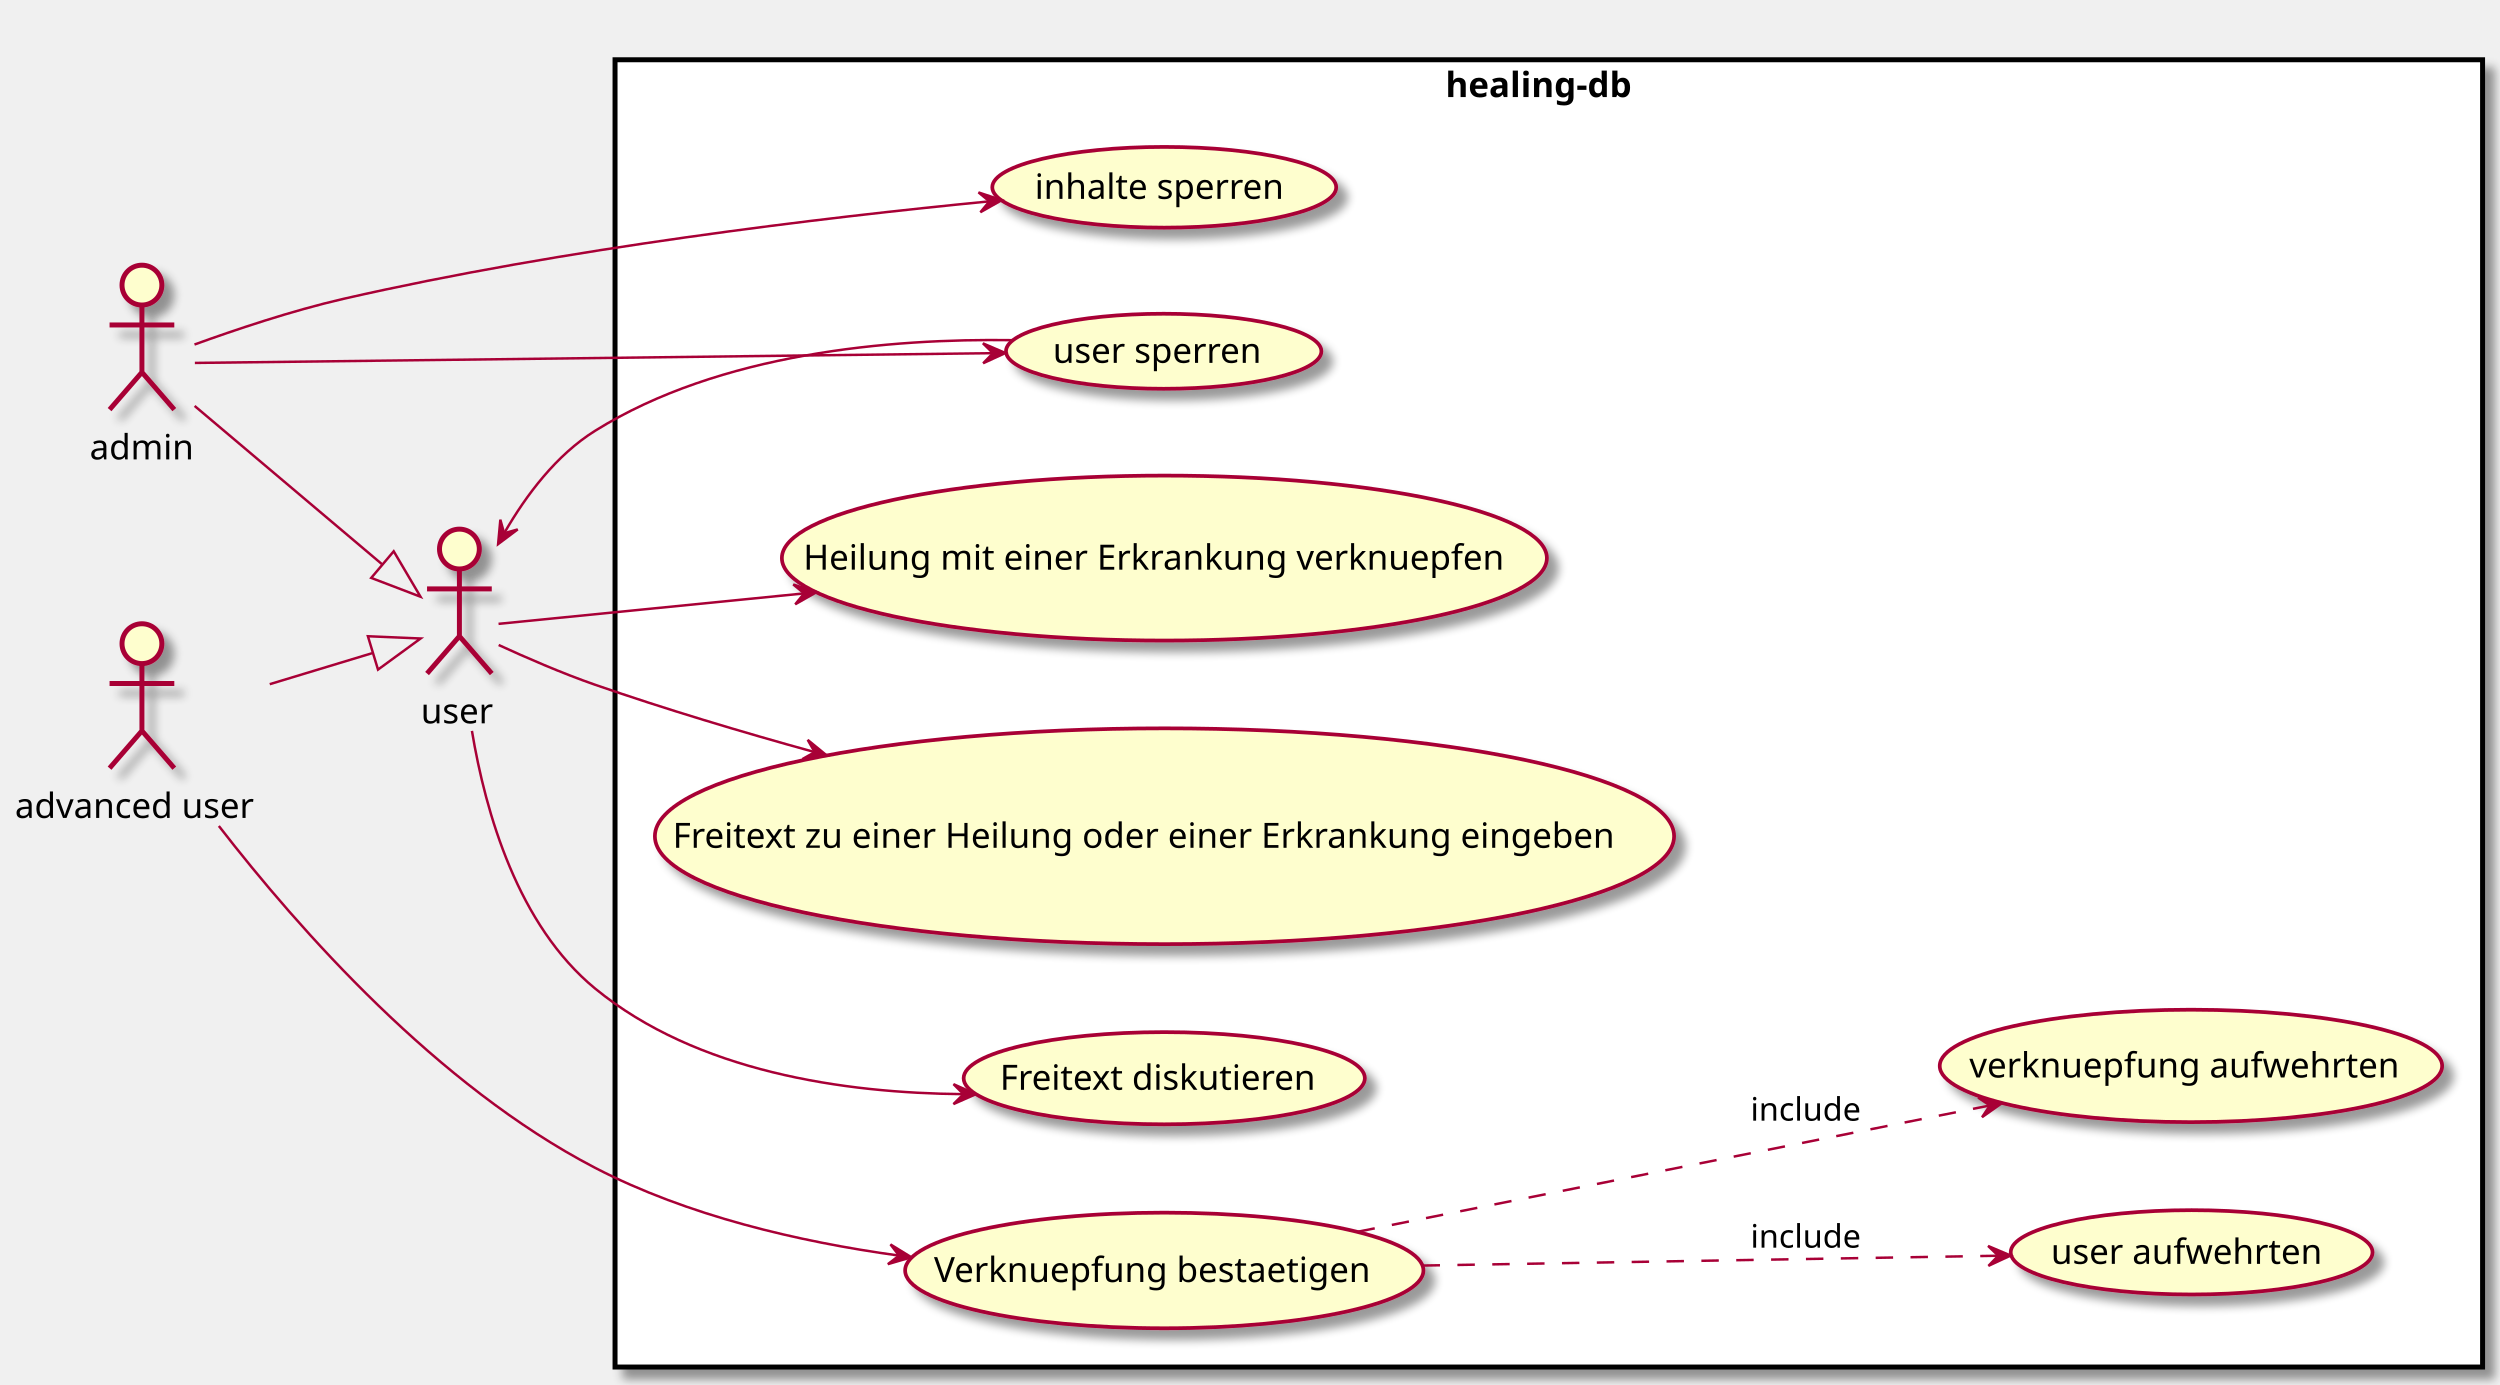
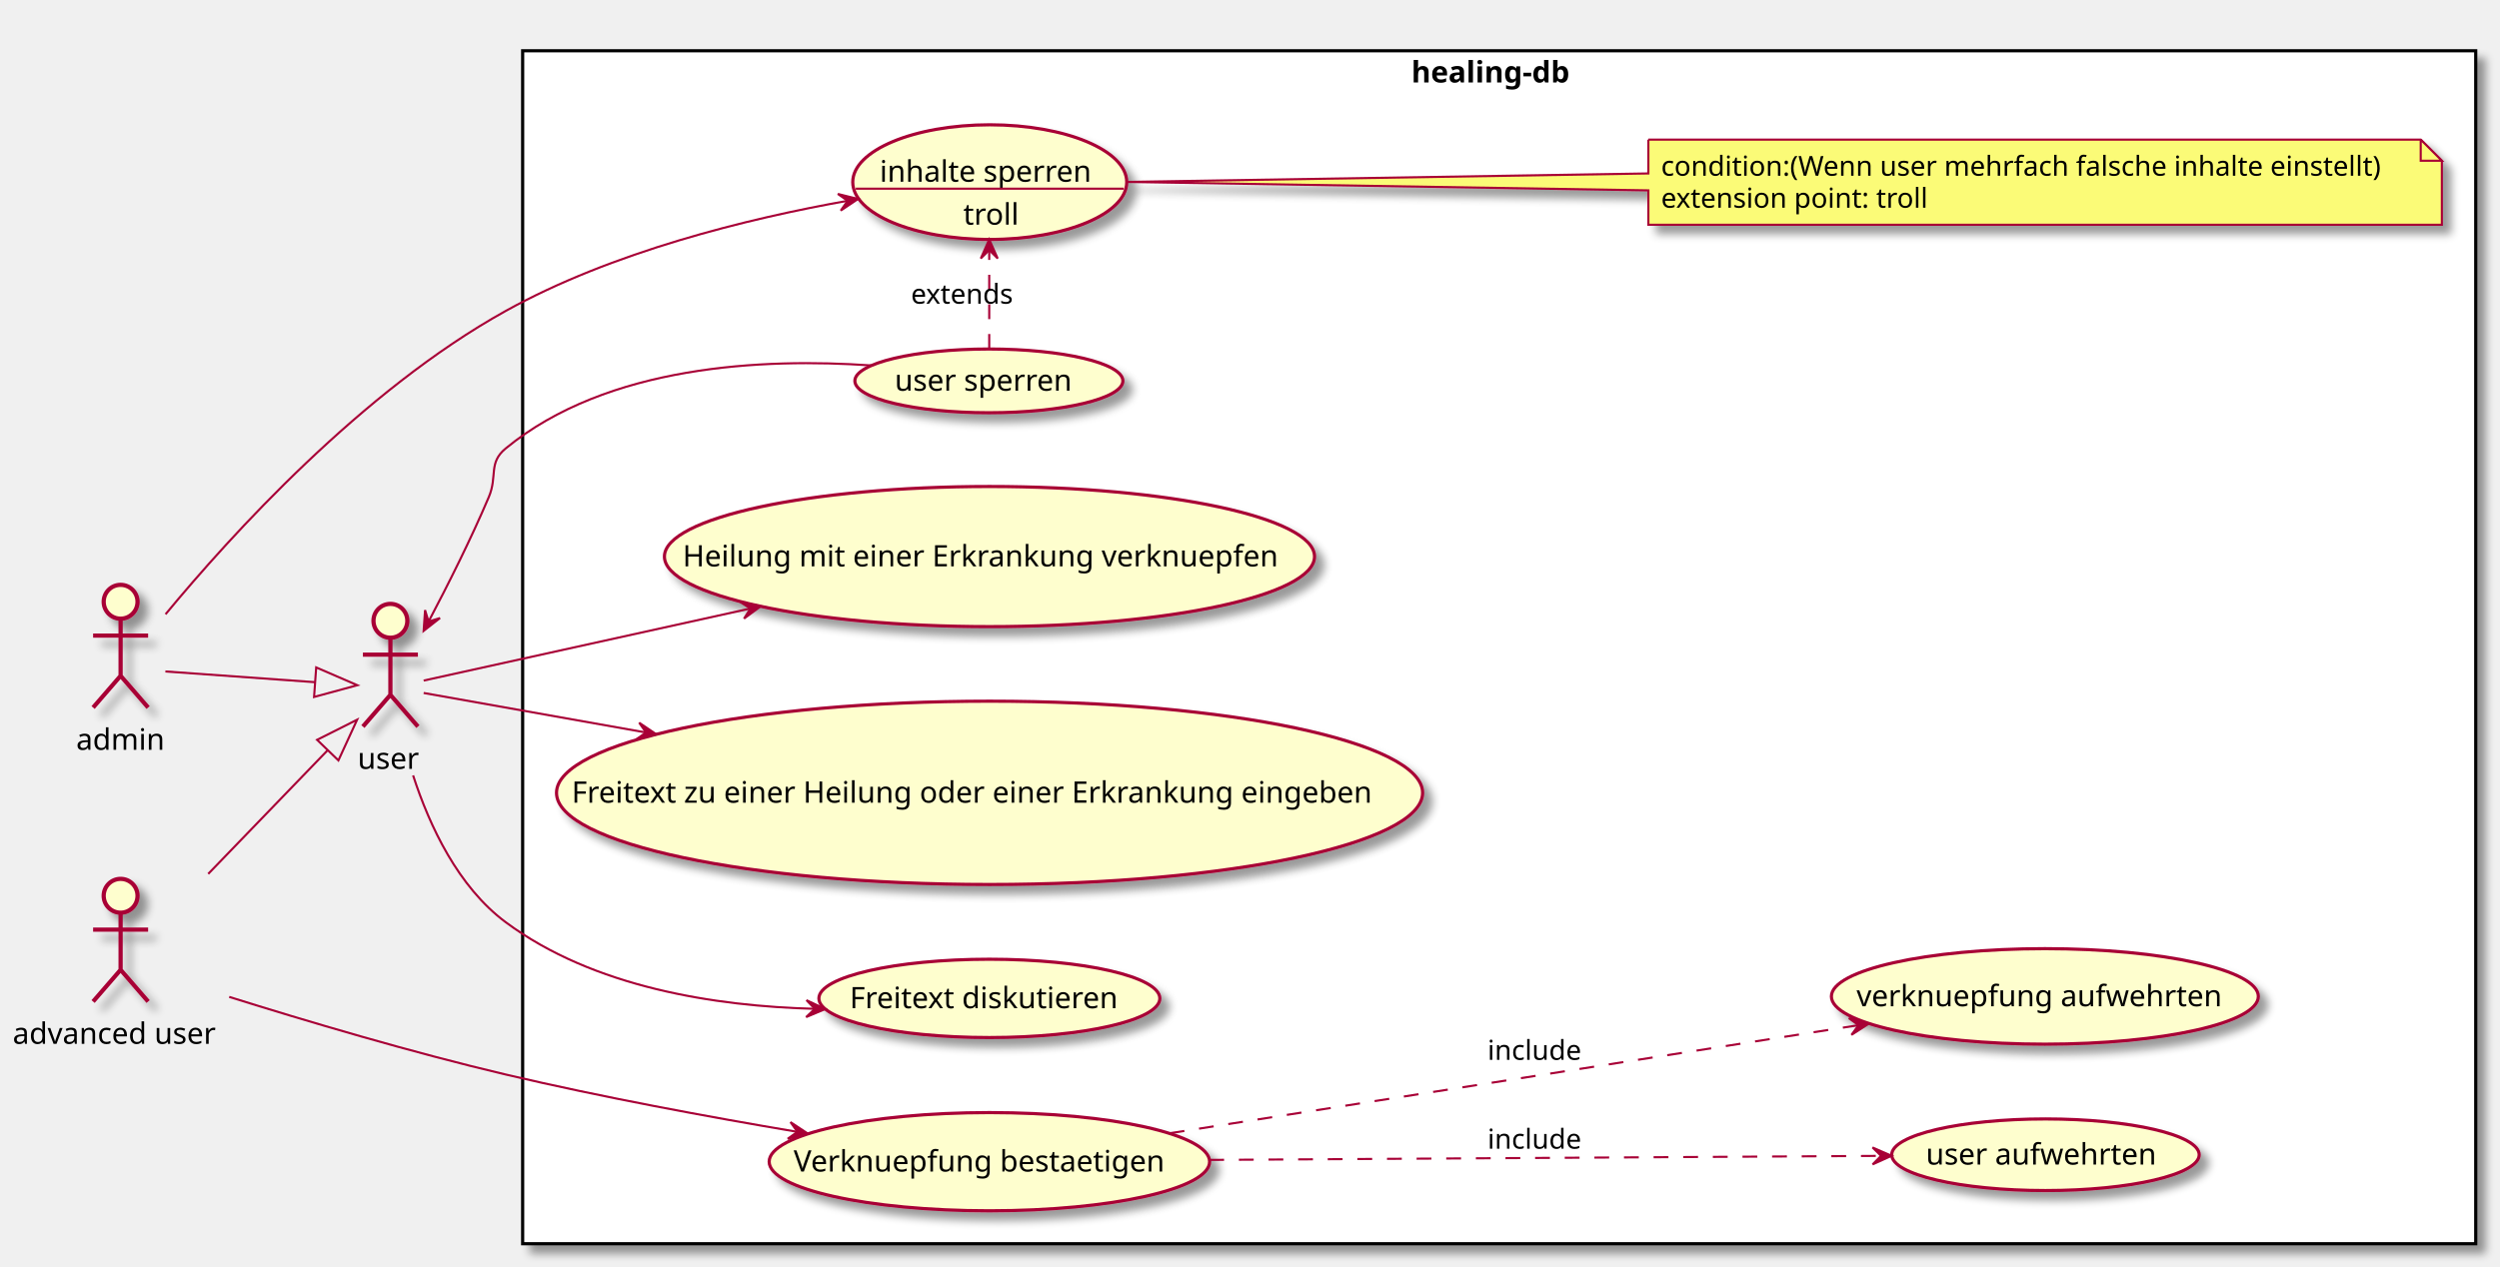
- <svg xmlns="http://www.w3.org/2000/svg" contentScriptType="application/ecmascript" contentStyleType="text/css" height="556px" preserveAspectRatio="none" style="width:1004px;height:556px;" version="1.1" viewBox="0 0 1004 556" width="1004px" zoomAndPan="magnify">
+ <svg xmlns="http://www.w3.org/2000/svg" contentScriptType="application/ecmascript" contentStyleType="text/css" height="599px" preserveAspectRatio="none" style="width:1181px;height:599px;" version="1.1" viewBox="0 0 1181 599" width="1181px" zoomAndPan="magnify">
  <defs>
-     <filter height="300%" id="foena2q" width="300%" x="-1" y="-1">
+     <filter height="300%" id="f1magz2g48kfvy" width="300%" x="-1" y="-1">
      <feGaussianBlur result="blurOut" stdDeviation="2.0" />
      <feColorMatrix in="blurOut" result="blurOut2" type="matrix" values="0 0 0 0 0 0 0 0 0 0 0 0 0 0 0 0 0 0 .4 0" />
      <feOffset dx="4.0" dy="4.0" in="blurOut2" result="blurOut3" />
      <feBlend in="SourceGraphic" in2="blurOut3" mode="normal" />
    </filter>
  </defs>
  <g>
-     <rect fill="#FFFFFF" filter="url(#foena2q)" height="525" style="stroke: #000000; stroke-width: 2.0;" width="750" x="247" y="24" />
-     <text fill="#000000" font-family="sans-serif" font-size="14" font-weight="bold" lengthAdjust="spacingAndGlyphs" textLength="83" x="580.5" y="38.995">healing-db</text>
-     <ellipse cx="467.615" cy="224.123" fill="#FEFECE" filter="url(#foena2q)" rx="153.615" ry="33.123" style="stroke: #A80036; stroke-width: 1.5;" />
-     <text fill="#000000" font-family="sans-serif" font-size="14" lengthAdjust="spacingAndGlyphs" textLength="290" x="322.615" y="228.772">Heilung mit einer Erkrankung verknuepfen</text>
-     <ellipse cx="467.659" cy="335.832" fill="#FEFECE" filter="url(#foena2q)" rx="204.659" ry="43.332" style="stroke: #A80036; stroke-width: 1.5;" />
-     <text fill="#000000" font-family="sans-serif" font-size="14" lengthAdjust="spacingAndGlyphs" textLength="395" x="270.159" y="340.48">Freitext zu einer Heilung oder einer Erkrankung eingeben</text>
-     <ellipse cx="467.562" cy="433.012" fill="#FEFECE" filter="url(#foena2q)" rx="80.562" ry="18.512" style="stroke: #A80036; stroke-width: 1.5;" />
-     <text fill="#000000" font-family="sans-serif" font-size="14" lengthAdjust="spacingAndGlyphs" textLength="132" x="401.562" y="437.661">Freitext diskutieren</text>
-     <ellipse cx="467.575" cy="510.215" fill="#FEFECE" filter="url(#foena2q)" rx="104.075" ry="23.215" style="stroke: #A80036; stroke-width: 1.5;" />
-     <text fill="#000000" font-family="sans-serif" font-size="14" lengthAdjust="spacingAndGlyphs" textLength="185" x="375.075" y="514.864">Verknuepfung bestaetigen</text>
-     <ellipse cx="880.158" cy="502.932" fill="#FEFECE" filter="url(#foena2q)" rx="72.658" ry="16.931" style="stroke: #A80036; stroke-width: 1.5;" />
-     <text fill="#000000" font-family="sans-serif" font-size="14" lengthAdjust="spacingAndGlyphs" textLength="113" x="823.658" y="507.58">user aufwehrten</text>
-     <ellipse cx="879.882" cy="428.076" fill="#FEFECE" filter="url(#foena2q)" rx="100.882" ry="22.576" style="stroke: #A80036; stroke-width: 1.5;" />
-     <text fill="#000000" font-family="sans-serif" font-size="14" lengthAdjust="spacingAndGlyphs" textLength="178" x="790.882" y="432.725">verknuepfung aufwehrten</text>
-     <ellipse cx="467.56" cy="75.212" fill="#FEFECE" filter="url(#foena2q)" rx="69.06" ry="16.212" style="stroke: #A80036; stroke-width: 1.5;" />
-     <text fill="#000000" font-family="sans-serif" font-size="14" lengthAdjust="spacingAndGlyphs" textLength="104" x="415.56" y="79.86">inhalte sperren</text>
-     <ellipse cx="467.334" cy="141.067" fill="#FEFECE" filter="url(#foena2q)" rx="63.334" ry="15.067" style="stroke: #A80036; stroke-width: 1.5;" />
-     <text fill="#000000" font-family="sans-serif" font-size="14" lengthAdjust="spacingAndGlyphs" textLength="89" x="422.834" y="145.715">user sperren</text>
-     <ellipse cx="184.5" cy="220.5" fill="#FEFECE" filter="url(#foena2q)" rx="8" ry="8" style="stroke: #A80036; stroke-width: 2.0;" />
-     <path d="M184.5,228.5 L184.5,255.5 M171.5,236.5 L197.5,236.5 M184.5,255.5 L171.5,270.5 M184.5,255.5 L197.5,270.5 " fill="#FEFECE" filter="url(#foena2q)" style="stroke: #A80036; stroke-width: 2.0;" />
-     <text fill="#000000" font-family="sans-serif" font-size="14" lengthAdjust="spacingAndGlyphs" textLength="31" x="169" y="290.495">user</text>
-     <ellipse cx="57" cy="114.5" fill="#FEFECE" filter="url(#foena2q)" rx="8" ry="8" style="stroke: #A80036; stroke-width: 2.0;" />
-     <path d="M57,122.5 L57,149.5 M44,130.5 L70,130.5 M57,149.5 L44,164.5 M57,149.5 L70,164.5 " fill="#FEFECE" filter="url(#foena2q)" style="stroke: #A80036; stroke-width: 2.0;" />
-     <text fill="#000000" font-family="sans-serif" font-size="14" lengthAdjust="spacingAndGlyphs" textLength="42" x="36" y="184.495">admin</text>
-     <ellipse cx="57" cy="258.5" fill="#FEFECE" filter="url(#foena2q)" rx="8" ry="8" style="stroke: #A80036; stroke-width: 2.0;" />
-     <path d="M57,266.5 L57,293.5 M44,274.5 L70,274.5 M57,293.5 L44,308.5 M57,293.5 L70,308.5 " fill="#FEFECE" filter="url(#foena2q)" style="stroke: #A80036; stroke-width: 2.0;" />
-     <text fill="#000000" font-family="sans-serif" font-size="14" lengthAdjust="spacingAndGlyphs" textLength="102" x="6" y="328.495">advanced user</text>
-     <path d="M108.323,274.763 C122.132,270.582 136.777,266.147 149.438,262.314 " fill="none" style="stroke: #A80036; stroke-width: 1.0;" />
-     <polygon fill="none" points="147.749,255.511,168.919,256.415,151.806,268.91,147.749,255.511" style="stroke: #A80036; stroke-width: 1.0;" />
-     <path d="M78.164,163.031 C98.471,180.183 130.046,206.852 153.334,226.521 " fill="none" style="stroke: #A80036; stroke-width: 1.0;" />
-     <polygon fill="none" points="158.113,221.395,168.875,239.648,149.079,232.09,158.113,221.395" style="stroke: #A80036; stroke-width: 1.0;" />
-     <path d="M200.212,250.534 C223.958,248.168 273.115,243.27 322.805,238.318 " fill="none" style="stroke: #A80036; stroke-width: 1.0;" />
-     <polygon fill="#A80036" points="327.925,237.808,318.572,234.723,322.95,238.305,319.367,242.683,327.925,237.808" style="stroke: #A80036; stroke-width: 1.0;" />
-     <path d="M200.263,259.029 C210.881,263.916 225.628,270.36 239,275 C267.12,284.757 297.641,293.898 326.925,301.983 " fill="none" style="stroke: #A80036; stroke-width: 1.0;" />
-     <polygon fill="#A80036" points="331.994,303.375,324.375,297.134,327.173,302.051,322.256,304.848,331.994,303.375" style="stroke: #A80036; stroke-width: 1.0;" />
-     <path d="M189.528,293.527 C195.04,326.68 208.092,371.639 239,397 C279.788,430.468 338.964,439 386.739,439.41 " fill="none" style="stroke: #A80036; stroke-width: 1.0;" />
-     <polygon fill="#A80036" points="391.915,439.423,382.925,435.4,386.915,439.41,382.905,443.4,391.915,439.423" style="stroke: #A80036; stroke-width: 1.0;" />
-     <path d="M87.89,331.717 C120.203,373.471 175.661,436.099 239,469 C276.152,488.298 320.801,498.677 360.669,504.2 " fill="none" style="stroke: #A80036; stroke-width: 1.0;" />
-     <polygon fill="#A80036" points="366.009,504.915,357.619,499.758,361.053,504.252,356.558,507.687,366.009,504.915" style="stroke: #A80036; stroke-width: 1.0;" />
-     <path d="M571.292,508.247 C643.043,507.024 737.262,505.417 802.448,504.305 " fill="none" style="stroke: #A80036; stroke-width: 1.0; stroke-dasharray: 7.0,7.0;" />
-     <polygon fill="#A80036" points="807.483,504.219,798.416,500.374,802.484,504.305,798.553,508.373,807.483,504.219" style="stroke: #A80036; stroke-width: 1.0;" />
+     <rect fill="#FFFFFF" filter="url(#f1magz2g48kfvy)" height="564" style="stroke: #000000; stroke-width: 1.5;" width="923" x="247" y="24" />
+     <text fill="#000000" font-family="sans-serif" font-size="14" font-weight="bold" lengthAdjust="spacingAndGlyphs" textLength="83" x="667" y="38.995">healing-db</text>
+     <ellipse cx="467.615" cy="263.123" fill="#FEFECE" filter="url(#f1magz2g48kfvy)" rx="153.615" ry="33.123" style="stroke: #A80036; stroke-width: 1.5;" />
+     <text fill="#000000" font-family="sans-serif" font-size="14" lengthAdjust="spacingAndGlyphs" textLength="290" x="322.615" y="267.772">Heilung mit einer Erkrankung verknuepfen</text>
+     <ellipse cx="467.659" cy="374.832" fill="#FEFECE" filter="url(#f1magz2g48kfvy)" rx="204.659" ry="43.332" style="stroke: #A80036; stroke-width: 1.5;" />
+     <text fill="#000000" font-family="sans-serif" font-size="14" lengthAdjust="spacingAndGlyphs" textLength="395" x="270.159" y="379.48">Freitext zu einer Heilung oder einer Erkrankung eingeben</text>
+     <ellipse cx="467.562" cy="472.012" fill="#FEFECE" filter="url(#f1magz2g48kfvy)" rx="80.562" ry="18.512" style="stroke: #A80036; stroke-width: 1.5;" />
+     <text fill="#000000" font-family="sans-serif" font-size="14" lengthAdjust="spacingAndGlyphs" textLength="132" x="401.562" y="476.661">Freitext diskutieren</text>
+     <ellipse cx="467.575" cy="549.215" fill="#FEFECE" filter="url(#f1magz2g48kfvy)" rx="104.075" ry="23.215" style="stroke: #A80036; stroke-width: 1.5;" />
+     <text fill="#000000" font-family="sans-serif" font-size="14" lengthAdjust="spacingAndGlyphs" textLength="185" x="375.075" y="553.864">Verknuepfung bestaetigen</text>
+     <ellipse cx="966.658" cy="545.932" fill="#FEFECE" filter="url(#f1magz2g48kfvy)" rx="72.658" ry="16.931" style="stroke: #A80036; stroke-width: 1.5;" />
+     <text fill="#000000" font-family="sans-serif" font-size="14" lengthAdjust="spacingAndGlyphs" textLength="113" x="910.158" y="550.58">user aufwehrten</text>
+     <ellipse cx="966.382" cy="471.076" fill="#FEFECE" filter="url(#f1magz2g48kfvy)" rx="100.882" ry="22.576" style="stroke: #A80036; stroke-width: 1.5;" />
+     <text fill="#000000" font-family="sans-serif" font-size="14" lengthAdjust="spacingAndGlyphs" textLength="178" x="877.382" y="475.725">verknuepfung aufwehrten</text>
+     <ellipse cx="467.742" cy="86.1" fill="#FEFECE" filter="url(#f1magz2g48kfvy)" rx="64.742" ry="27.099" style="stroke: #A80036; stroke-width: 1.5;" />
+     <text fill="#000000" font-family="sans-serif" font-size="14" lengthAdjust="spacingAndGlyphs" textLength="104" x="415.742" y="85.903">inhalte sperren</text>
+     <line style="stroke: #A80036; stroke-width: 1.0;" x1="404.426" x2="531.058" y1="89.205" y2="89.205" />
+     <text fill="#000000" font-family="sans-serif" font-size="14" lengthAdjust="spacingAndGlyphs" textLength="25" x="455.242" y="106.2">troll</text>
+     <path d="M779,66 L779,82 L532.203,86 L779,90 L779,106.266 A0,0 0 0 0 779,106.266 L1154,106.266 A0,0 0 0 0 1154,106.266 L1154,76 L1144,66 L779,66 A0,0 0 0 0 779,66 " fill="#FBFB77" filter="url(#f1magz2g48kfvy)" style="stroke: #A80036; stroke-width: 1.0;" />
+     <path d="M1144,66 L1144,76 L1154,76 L1144,66 " fill="#FBFB77" style="stroke: #A80036; stroke-width: 1.0;" />
+     <text fill="#000000" font-family="sans-serif" font-size="13" lengthAdjust="spacingAndGlyphs" textLength="354" x="785" y="83.067">condition:(Wenn user mehrfach falsche inhalte einstellt)</text>
+     <text fill="#000000" font-family="sans-serif" font-size="13" lengthAdjust="spacingAndGlyphs" textLength="130" x="785" y="98.2">extension point: troll</text>
+     <ellipse cx="467.334" cy="180.067" fill="#FEFECE" filter="url(#f1magz2g48kfvy)" rx="63.334" ry="15.067" style="stroke: #A80036; stroke-width: 1.5;" />
+     <text fill="#000000" font-family="sans-serif" font-size="14" lengthAdjust="spacingAndGlyphs" textLength="89" x="422.834" y="184.715">user sperren</text>
+     <ellipse cx="184.5" cy="293.5" fill="#FEFECE" filter="url(#f1magz2g48kfvy)" rx="8" ry="8" style="stroke: #A80036; stroke-width: 2.0;" />
+     <path d="M184.5,301.5 L184.5,328.5 M171.5,309.5 L197.5,309.5 M184.5,328.5 L171.5,343.5 M184.5,328.5 L197.5,343.5 " fill="none" filter="url(#f1magz2g48kfvy)" style="stroke: #A80036; stroke-width: 2.0;" />
+     <text fill="#000000" font-family="sans-serif" font-size="14" lengthAdjust="spacingAndGlyphs" textLength="31" x="169" y="363.495">user</text>
+     <ellipse cx="57" cy="284.5" fill="#FEFECE" filter="url(#f1magz2g48kfvy)" rx="8" ry="8" style="stroke: #A80036; stroke-width: 2.0;" />
+     <path d="M57,292.5 L57,319.5 M44,300.5 L70,300.5 M57,319.5 L44,334.5 M57,319.5 L70,334.5 " fill="none" filter="url(#f1magz2g48kfvy)" style="stroke: #A80036; stroke-width: 2.0;" />
+     <text fill="#000000" font-family="sans-serif" font-size="14" lengthAdjust="spacingAndGlyphs" textLength="42" x="36" y="354.495">admin</text>
+     <ellipse cx="57" cy="423.5" fill="#FEFECE" filter="url(#f1magz2g48kfvy)" rx="8" ry="8" style="stroke: #A80036; stroke-width: 2.0;" />
+     <path d="M57,431.5 L57,458.5 M44,439.5 L70,439.5 M57,458.5 L44,473.5 M57,458.5 L70,473.5 " fill="none" filter="url(#f1magz2g48kfvy)" style="stroke: #A80036; stroke-width: 2.0;" />
+     <text fill="#000000" font-family="sans-serif" font-size="14" lengthAdjust="spacingAndGlyphs" textLength="102" x="6" y="493.495">advanced user</text>
+     <path d="M98.4,413.152 C116.739,394.155 138.008,372.123 154.696,354.837 " fill="none" id="pro-user" style="stroke: #A80036; stroke-width: 1.0;" />
+     <polygon fill="none" points="149.854,349.774,168.781,340.247,159.926,359.498,149.854,349.774" style="stroke: #A80036; stroke-width: 1.0;" />
+     <path d="M78.164,317.446 C97.184,318.81 126.087,320.883 148.809,322.512 " fill="none" id="admin-user" style="stroke: #A80036; stroke-width: 1.0;" />
+     <polygon fill="none" points="149.427,315.538,168.875,323.951,148.426,329.503,149.427,315.538" style="stroke: #A80036; stroke-width: 1.0;" />
+     <path d="M200.212,321.754 C229.045,315.392 295.341,300.765 354.566,287.697 " fill="none" id="user-Heilung mit einer Erkrankung verknuepfen" style="stroke: #A80036; stroke-width: 1.0;" />
+     <polygon fill="#A80036" points="359.543,286.599,349.893,284.632,354.66,287.676,351.616,292.444,359.543,286.599" style="stroke: #A80036; stroke-width: 1.0;" />
+     <path d="M200.212,327.618 C221.144,331.342 261.82,338.58 305.201,346.299 " fill="none" id="user-Freitext zu einer Heilung oder einer Erkrankung eingeben" style="stroke: #A80036; stroke-width: 1.0;" />
+     <polygon fill="#A80036" points="310.228,347.194,302.068,341.68,305.305,346.318,300.667,349.556,310.228,347.194" style="stroke: #A80036; stroke-width: 1.0;" />
+     <path d="M195.224,366.59 C203.028,390.606 216.51,419.28 239,436 C280.49,466.846 338.098,475.718 384.962,476.943 " fill="none" id="user-Freitext diskutieren" style="stroke: #A80036; stroke-width: 1.0;" />
+     <polygon fill="#A80036" points="390.041,477.047,381.125,472.863,385.042,476.944,380.961,480.861,390.041,477.047" style="stroke: #A80036; stroke-width: 1.0;" />
+     <path d="M108.328,471.304 C144.434,482.614 194.383,497.479 239,508 C284.043,518.622 334.666,527.993 376.704,535.086 " fill="none" id="pro-Verknuepfung bestaetigen" style="stroke: #A80036; stroke-width: 1.0;" />
+     <polygon fill="#A80036" points="381.787,535.939,373.574,530.503,376.856,535.111,372.249,538.393,381.787,535.939" style="stroke: #A80036; stroke-width: 1.0;" />
+     <path d="M571.479,548.378 C665.982,547.808 803.84,546.976 888.935,546.462 " fill="none" id="Verknuepfung bestaetigen-user aufwehrten" style="stroke: #A80036; stroke-width: 1.0; stroke-dasharray: 7.0,7.0;" />
+     <polygon fill="#A80036" points="893.957,546.432,884.933,542.486,888.957,546.462,884.981,550.486,893.957,546.432" style="stroke: #A80036; stroke-width: 1.0;" />
+     <text fill="#000000" font-family="sans-serif" font-size="13" lengthAdjust="spacingAndGlyphs" textLength="45" x="703" y="543.067">include</text>
+     <path d="M552.809,535.768 C643.321,521.563 786.435,499.103 878.117,484.714 " fill="none" id="Verknuepfung bestaetigen-verknuepfung aufwehrten" style="stroke: #A80036; stroke-width: 1.0; stroke-dasharray: 7.0,7.0;" />
+     <polygon fill="#A80036" points="883.261,483.907,873.749,481.352,878.322,484.683,874.99,489.255,883.261,483.907" style="stroke: #A80036; stroke-width: 1.0;" />
    <text fill="#000000" font-family="sans-serif" font-size="13" lengthAdjust="spacingAndGlyphs" textLength="45" x="703" y="501.067">include</text>
-     <path d="M545.23,494.673 C617.522,480.232 725.406,458.681 798.807,444.019 " fill="none" style="stroke: #A80036; stroke-width: 1.0; stroke-dasharray: 7.0,7.0;" />
-     <polygon fill="#A80036" points="804.032,442.975,794.423,440.814,799.129,443.954,795.989,448.659,804.032,442.975" style="stroke: #A80036; stroke-width: 1.0;" />
-     <text fill="#000000" font-family="sans-serif" font-size="13" lengthAdjust="spacingAndGlyphs" textLength="45" x="703" y="450.067">include</text>
-     <path d="M78.106,138.361 C94.119,132.548 117.216,124.761 138,120 C226.318,99.769 330.215,87.404 397.148,80.881 " fill="none" style="stroke: #A80036; stroke-width: 1.0;" />
-     <polygon fill="#A80036" points="402.303,80.383,392.96,77.268,397.326,80.864,393.73,85.231,402.303,80.383" style="stroke: #A80036; stroke-width: 1.0;" />
-     <path d="M78.258,145.752 C136.065,145.044 303.746,142.992 398.755,141.829 " fill="none" style="stroke: #A80036; stroke-width: 1.0;" />
-     <polygon fill="#A80036" points="403.784,141.768,394.736,137.879,398.784,141.829,394.834,145.878,403.784,141.768" style="stroke: #A80036; stroke-width: 1.0;" />
-     <path d="M406.429,136.608 C357.76,135.909 289.257,141.657 239,173 C223.46,182.691 211.364,198.747 202.636,213.862 " fill="none" style="stroke: #A80036; stroke-width: 1.0;" />
-     <polygon fill="#A80036" points="200.035,218.515,207.918,212.611,202.475,214.151,200.936,208.707,200.035,218.515" style="stroke: #A80036; stroke-width: 1.0;" />
+     <path d="M78.237,290.396 C108.994,253.223 171.144,184.649 239,147 C289.369,119.053 353.191,103.392 400.408,94.959 " fill="none" id="admin-UC1" style="stroke: #A80036; stroke-width: 1.0;" />
+     <polygon fill="#A80036" points="405.502,94.065,395.947,91.678,400.577,94.928,397.327,99.558,405.502,94.065" style="stroke: #A80036; stroke-width: 1.0;" />
+     <path d="M467.5,164.897 C467.5,152.401 467.5,134.21 467.5,118.443 " fill="none" id="user sperren-UC1" style="stroke: #A80036; stroke-width: 1.0; stroke-dasharray: 7.0,7.0;" />
+     <polygon fill="#A80036" points="467.5,113.201,463.5,122.201,467.5,118.201,471.5,122.201,467.5,113.201" style="stroke: #A80036; stroke-width: 1.0;" />
+     <text fill="#000000" font-family="sans-serif" font-size="13" lengthAdjust="spacingAndGlyphs" textLength="51" x="430.5" y="143.567">extends</text>
+     <path d="M411.484,172.75 C361.035,169.254 287.071,172.495 239,212 C230.638,218.872 235.229,225.037 231,235 C222.559,254.888 211.683,276.514 202.682,293.582 " fill="none" id="user sperren-user" style="stroke: #A80036; stroke-width: 1.0;" />
+     <polygon fill="#A80036" points="200.196,298.27,207.946,292.192,202.538,293.853,200.878,288.445,200.196,298.27" style="stroke: #A80036; stroke-width: 1.0;" />
  </g>
</svg>
